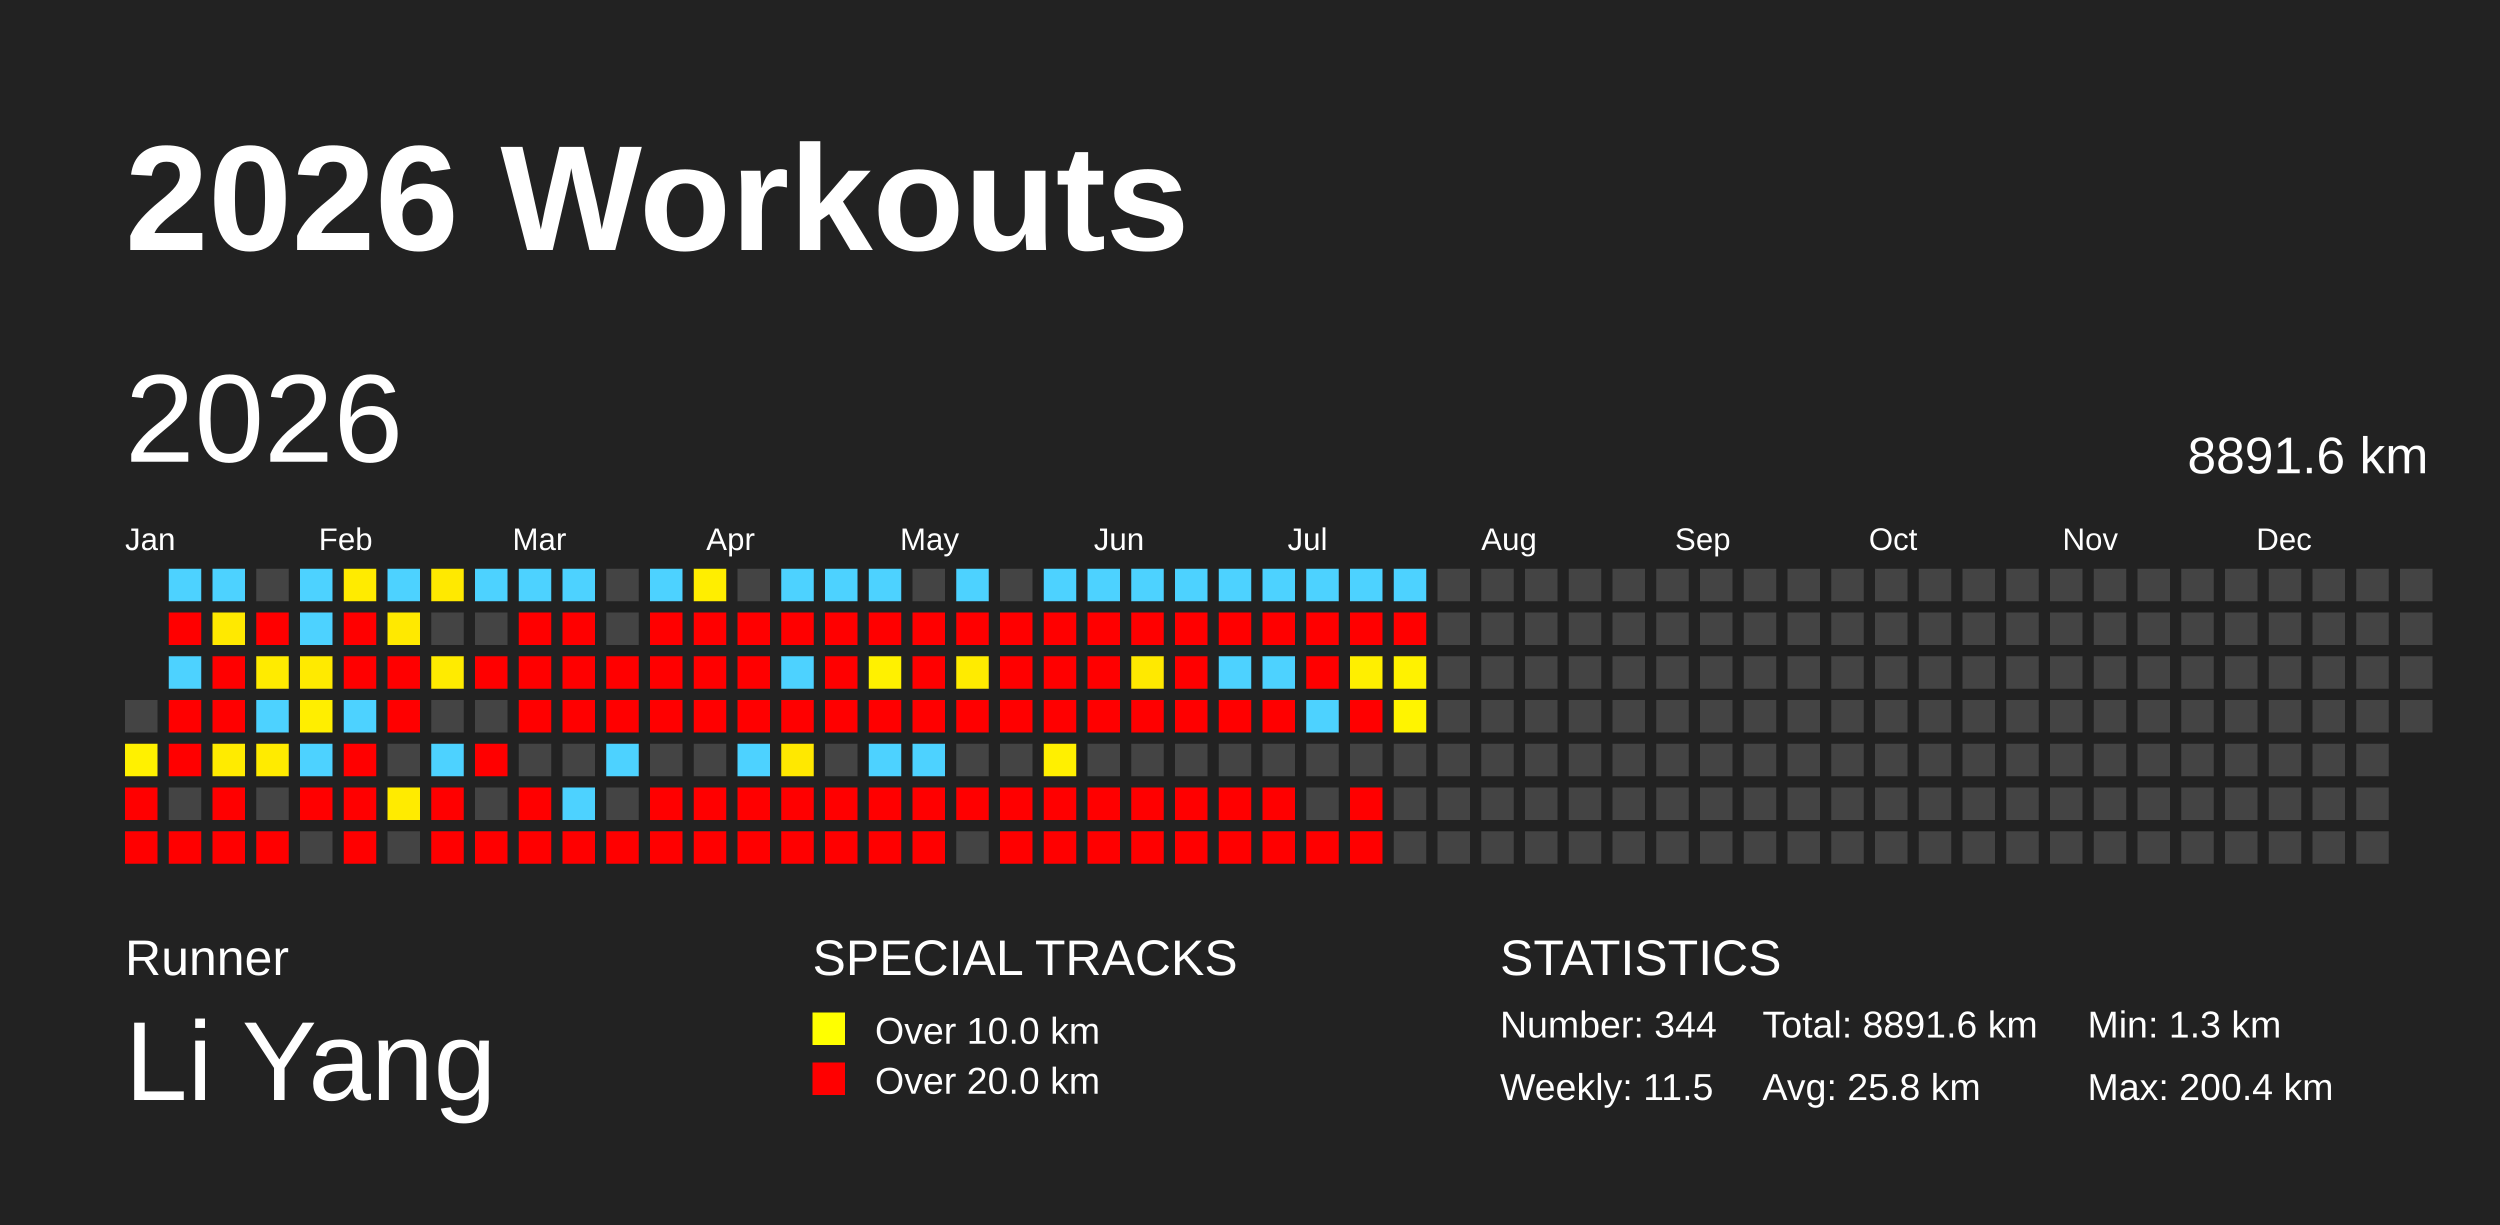
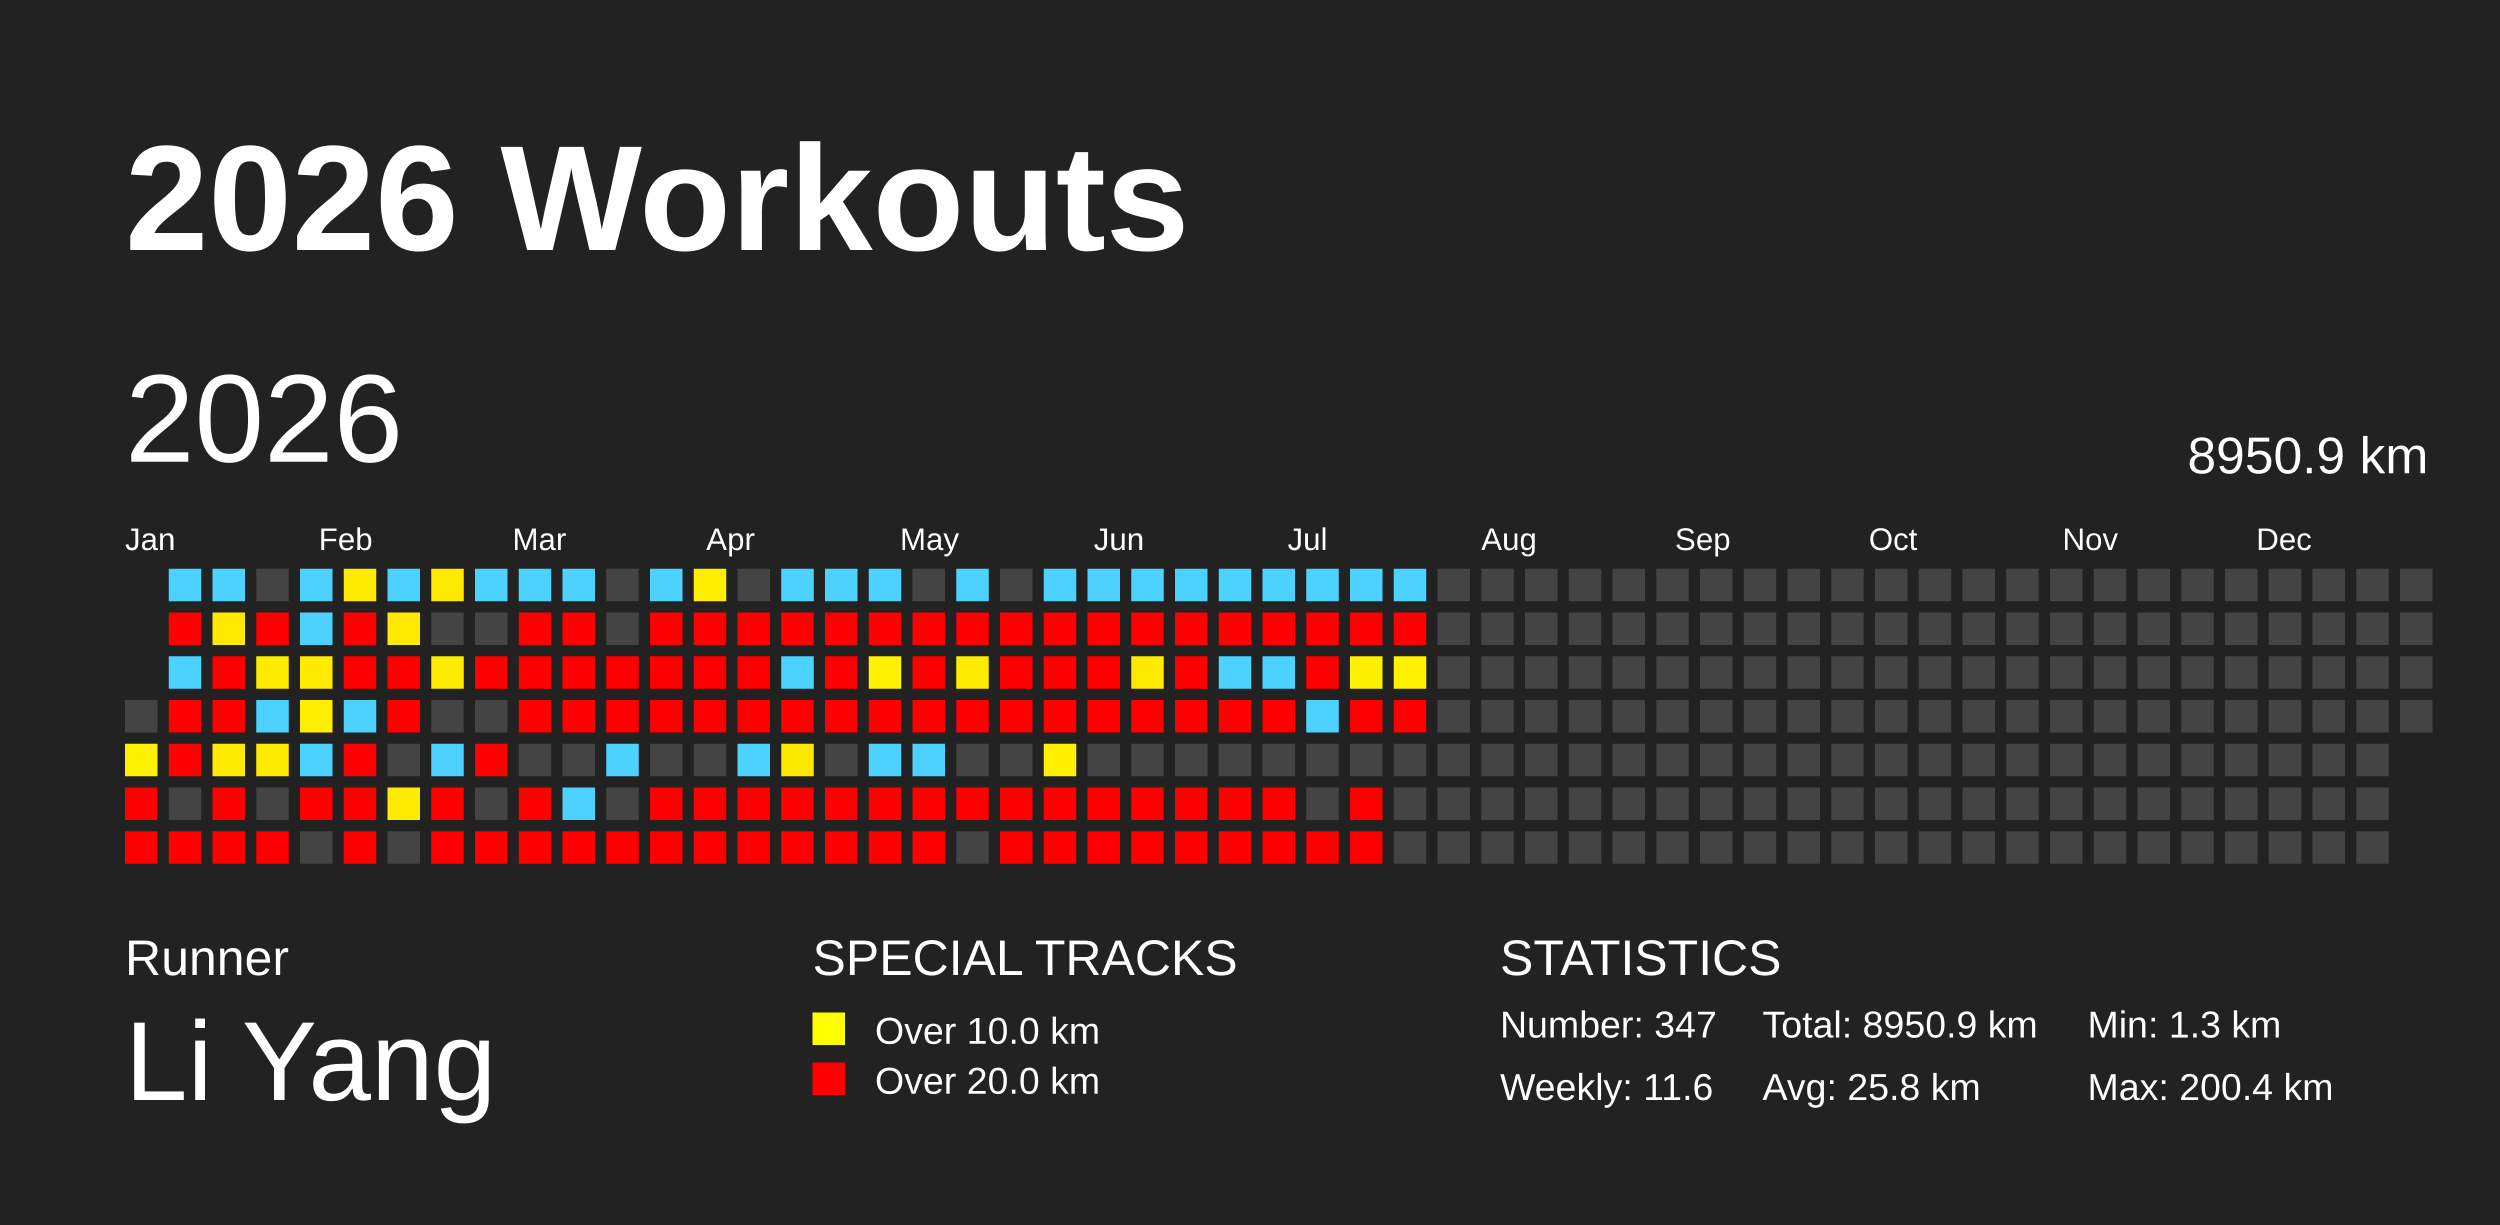
<svg xmlns="http://www.w3.org/2000/svg" baseProfile="full" height="98mm" version="1.1" viewBox="0,0,200,98" width="200mm">
  <defs />
  <rect fill="#222222" height="98" width="200" x="0" y="0" />
  <text fill="#FFFFFF" style="font-size:12px; font-family:Arial; font-weight:bold;" x="10" y="20">2026 Workouts</text>
  <text fill="#FFFFFF" style="font-size:4px; font-family:Arial" x="10" y="78">Runner</text>
  <text fill="#FFFFFF" style="font-size:9px; font-family:Arial" x="10" y="88">Li Yang</text>
  <text fill="#FFFFFF" style="font-size:4px; font-family:Arial" x="65" y="78">SPECIAL TRACKS</text>
  <rect fill="yellow" height="2.6" width="2.6" x="65" y="81" />
  <text fill="#FFFFFF" style="font-size:3px; font-family:Arial" x="70" y="83.5">Over 10.0 km</text>
  <rect fill="red" height="2.6" width="2.6" x="65" y="85" />
  <text fill="#FFFFFF" style="font-size:3px; font-family:Arial" x="70" y="87.5">Over 20.0 km</text>
  <text fill="#FFFFFF" style="font-size:4px; font-family:Arial" x="120" y="78">STATISTICS</text>
-   <text fill="#FFFFFF" style="font-size:3px; font-family:Arial" x="120" y="83">Number: 344</text>
-   <text fill="#FFFFFF" style="font-size:3px; font-family:Arial" x="120" y="88">Weekly: 11.5</text>
-   <text fill="#FFFFFF" style="font-size:3px; font-family:Arial" x="141" y="83">Total: 8891.6 km</text>
+   <text fill="#FFFFFF" style="font-size:3px; font-family:Arial" x="120" y="83">Number: 347</text>
+   <text fill="#FFFFFF" style="font-size:3px; font-family:Arial" x="120" y="88">Weekly: 11.6</text>
+   <text fill="#FFFFFF" style="font-size:3px; font-family:Arial" x="141" y="83">Total: 8950.9 km</text>
  <text fill="#FFFFFF" style="font-size:3px; font-family:Arial" x="141" y="88">Avg: 25.8 km</text>
  <text fill="#FFFFFF" style="font-size:3px; font-family:Arial" x="167" y="83">Min: 1.3 km</text>
  <text fill="#FFFFFF" style="font-size:3px; font-family:Arial" x="167" y="88">Max: 200.4 km</text>
  <text dominant-baseline="hanging" fill="#FFFFFF" style="font-size:10.0px; font-family:Arial;" x="10" y="30">2026</text>
-   <text dominant-baseline="hanging" fill="#FFFFFF" style="font-size:4.125px; font-family:Arial;" x="175" y="35">8891.6 km</text>
+   <text dominant-baseline="hanging" fill="#FFFFFF" style="font-size:4.125px; font-family:Arial;" x="175" y="35">8950.9 km</text>
  <text fill="#FFFFFF" style="font-size:2.5px; font-family:Arial" x="10.0" y="44">Jan</text>
  <text fill="#FFFFFF" style="font-size:2.5px; font-family:Arial" x="25.5" y="44">Feb</text>
  <text fill="#FFFFFF" style="font-size:2.5px; font-family:Arial" x="41.0" y="44">Mar</text>
  <text fill="#FFFFFF" style="font-size:2.5px; font-family:Arial" x="56.5" y="44">Apr</text>
  <text fill="#FFFFFF" style="font-size:2.5px; font-family:Arial" x="72.0" y="44">May</text>
  <text fill="#FFFFFF" style="font-size:2.5px; font-family:Arial" x="87.5" y="44">Jun</text>
  <text fill="#FFFFFF" style="font-size:2.5px; font-family:Arial" x="103.0" y="44">Jul</text>
  <text fill="#FFFFFF" style="font-size:2.5px; font-family:Arial" x="118.5" y="44">Aug</text>
  <text fill="#FFFFFF" style="font-size:2.5px; font-family:Arial" x="134.0" y="44">Sep</text>
  <text fill="#FFFFFF" style="font-size:2.5px; font-family:Arial" x="149.5" y="44">Oct</text>
  <text fill="#FFFFFF" style="font-size:2.5px; font-family:Arial" x="165.0" y="44">Nov</text>
  <text fill="#FFFFFF" style="font-size:2.5px; font-family:Arial" x="180.5" y="44">Dec</text>
  <rect fill="#444444" height="2.6" width="2.6" x="10.0" y="56.0" />
  <rect fill="#fff100" height="2.6" width="2.6" x="10.0" y="59.5" />
  <rect fill="red" height="2.6" width="2.6" x="10.0" y="63.0" />
  <rect fill="red" height="2.6" width="2.6" x="10.0" y="66.5" />
  <rect fill="#4dd2ff" height="2.6" width="2.6" x="13.5" y="45.5" />
  <rect fill="red" height="2.6" width="2.6" x="13.5" y="49.0" />
  <rect fill="#4dd2ff" height="2.6" width="2.6" x="13.5" y="52.5" />
  <rect fill="red" height="2.6" width="2.6" x="13.5" y="56.0" />
  <rect fill="red" height="2.6" width="2.6" x="13.5" y="59.5" />
  <rect fill="#444444" height="2.6" width="2.6" x="13.5" y="63.0" />
  <rect fill="red" height="2.6" width="2.6" x="13.5" y="66.5" />
  <rect fill="#4dd2ff" height="2.6" width="2.6" x="17.0" y="45.5" />
  <rect fill="#ffe900" height="2.6" width="2.6" x="17.0" y="49.0" />
  <rect fill="red" height="2.6" width="2.6" x="17.0" y="52.5" />
  <rect fill="red" height="2.6" width="2.6" x="17.0" y="56.0" />
  <rect fill="#ffeb00" height="2.6" width="2.6" x="17.0" y="59.5" />
  <rect fill="red" height="2.6" width="2.6" x="17.0" y="63.0" />
  <rect fill="red" height="2.6" width="2.6" x="17.0" y="66.5" />
  <rect fill="#444444" height="2.6" width="2.6" x="20.5" y="45.5" />
  <rect fill="red" height="2.6" width="2.6" x="20.5" y="49.0" />
  <rect fill="#ffeb00" height="2.6" width="2.6" x="20.5" y="52.5" />
  <rect fill="#4dd2ff" height="2.6" width="2.6" x="20.5" y="56.0" />
  <rect fill="#ffeb00" height="2.6" width="2.6" x="20.5" y="59.5" />
  <rect fill="#444444" height="2.6" width="2.6" x="20.5" y="63.0" />
  <rect fill="red" height="2.6" width="2.6" x="20.5" y="66.5" />
  <rect fill="#4dd2ff" height="2.6" width="2.6" x="24.0" y="45.5" />
  <rect fill="#4dd2ff" height="2.6" width="2.6" x="24.0" y="49.0" />
  <rect fill="#ffea00" height="2.6" width="2.6" x="24.0" y="52.5" />
  <rect fill="#ffee00" height="2.6" width="2.6" x="24.0" y="56.0" />
  <rect fill="#4dd2ff" height="2.6" width="2.6" x="24.0" y="59.5" />
  <rect fill="red" height="2.6" width="2.6" x="24.0" y="63.0" />
  <rect fill="#444444" height="2.6" width="2.6" x="24.0" y="66.5" />
  <rect fill="#ffeb00" height="2.6" width="2.6" x="27.5" y="45.5" />
  <rect fill="red" height="2.6" width="2.6" x="27.5" y="49.0" />
  <rect fill="red" height="2.6" width="2.6" x="27.5" y="52.5" />
  <rect fill="#4dd2ff" height="2.6" width="2.6" x="27.5" y="56.0" />
  <rect fill="red" height="2.6" width="2.6" x="27.5" y="59.5" />
  <rect fill="red" height="2.6" width="2.6" x="27.5" y="63.0" />
  <rect fill="red" height="2.6" width="2.6" x="27.5" y="66.5" />
  <rect fill="#4dd2ff" height="2.6" width="2.6" x="31.0" y="45.5" />
  <rect fill="#ffe900" height="2.6" width="2.6" x="31.0" y="49.0" />
  <rect fill="red" height="2.6" width="2.6" x="31.0" y="52.5" />
  <rect fill="red" height="2.6" width="2.6" x="31.0" y="56.0" />
  <rect fill="#444444" height="2.6" width="2.6" x="31.0" y="59.5" />
  <rect fill="#ffeb00" height="2.6" width="2.6" x="31.0" y="63.0" />
  <rect fill="#444444" height="2.6" width="2.6" x="31.0" y="66.5" />
  <rect fill="#ffe900" height="2.6" width="2.6" x="34.5" y="45.5" />
  <rect fill="#444444" height="2.6" width="2.6" x="34.5" y="49.0" />
  <rect fill="#ffeb00" height="2.6" width="2.6" x="34.5" y="52.5" />
  <rect fill="#444444" height="2.6" width="2.6" x="34.5" y="56.0" />
  <rect fill="#4dd2ff" height="2.6" width="2.6" x="34.5" y="59.5" />
  <rect fill="red" height="2.6" width="2.6" x="34.5" y="63.0" />
  <rect fill="red" height="2.6" width="2.6" x="34.5" y="66.5" />
  <rect fill="#4dd2ff" height="2.6" width="2.6" x="38.0" y="45.5" />
  <rect fill="#444444" height="2.6" width="2.6" x="38.0" y="49.0" />
  <rect fill="red" height="2.6" width="2.6" x="38.0" y="52.5" />
  <rect fill="#444444" height="2.6" width="2.6" x="38.0" y="56.0" />
  <rect fill="red" height="2.6" width="2.6" x="38.0" y="59.5" />
  <rect fill="#444444" height="2.6" width="2.6" x="38.0" y="63.0" />
  <rect fill="red" height="2.6" width="2.6" x="38.0" y="66.5" />
  <rect fill="#4dd2ff" height="2.6" width="2.6" x="41.5" y="45.5" />
  <rect fill="red" height="2.6" width="2.6" x="41.5" y="49.0" />
  <rect fill="red" height="2.6" width="2.6" x="41.5" y="52.5" />
  <rect fill="red" height="2.6" width="2.6" x="41.5" y="56.0" />
  <rect fill="#444444" height="2.6" width="2.6" x="41.5" y="59.5" />
  <rect fill="red" height="2.6" width="2.6" x="41.5" y="63.0" />
  <rect fill="red" height="2.6" width="2.6" x="41.5" y="66.5" />
  <rect fill="#4dd2ff" height="2.6" width="2.6" x="45.0" y="45.5" />
  <rect fill="red" height="2.6" width="2.6" x="45.0" y="49.0" />
  <rect fill="red" height="2.6" width="2.6" x="45.0" y="52.5" />
  <rect fill="red" height="2.6" width="2.6" x="45.0" y="56.0" />
  <rect fill="#444444" height="2.6" width="2.6" x="45.0" y="59.5" />
  <rect fill="#4dd2ff" height="2.6" width="2.6" x="45.0" y="63.0" />
  <rect fill="red" height="2.6" width="2.6" x="45.0" y="66.5" />
  <rect fill="#444444" height="2.6" width="2.6" x="48.5" y="45.5" />
  <rect fill="#444444" height="2.6" width="2.6" x="48.5" y="49.0" />
  <rect fill="red" height="2.6" width="2.6" x="48.5" y="52.5" />
  <rect fill="red" height="2.6" width="2.6" x="48.5" y="56.0" />
  <rect fill="#4dd2ff" height="2.6" width="2.6" x="48.5" y="59.5" />
  <rect fill="#444444" height="2.6" width="2.6" x="48.5" y="63.0" />
  <rect fill="red" height="2.6" width="2.6" x="48.5" y="66.5" />
  <rect fill="#4dd2ff" height="2.6" width="2.6" x="52.0" y="45.5" />
  <rect fill="red" height="2.6" width="2.6" x="52.0" y="49.0" />
  <rect fill="red" height="2.6" width="2.6" x="52.0" y="52.5" />
  <rect fill="red" height="2.6" width="2.6" x="52.0" y="56.0" />
  <rect fill="#444444" height="2.6" width="2.6" x="52.0" y="59.5" />
  <rect fill="red" height="2.6" width="2.6" x="52.0" y="63.0" />
  <rect fill="red" height="2.6" width="2.6" x="52.0" y="66.5" />
  <rect fill="#ffee00" height="2.6" width="2.6" x="55.5" y="45.5" />
  <rect fill="red" height="2.6" width="2.6" x="55.5" y="49.0" />
  <rect fill="red" height="2.6" width="2.6" x="55.5" y="52.5" />
  <rect fill="red" height="2.6" width="2.6" x="55.5" y="56.0" />
  <rect fill="#444444" height="2.6" width="2.6" x="55.5" y="59.5" />
  <rect fill="red" height="2.6" width="2.6" x="55.5" y="63.0" />
  <rect fill="red" height="2.6" width="2.6" x="55.5" y="66.5" />
  <rect fill="#444444" height="2.6" width="2.6" x="59.0" y="45.5" />
  <rect fill="red" height="2.6" width="2.6" x="59.0" y="49.0" />
  <rect fill="red" height="2.6" width="2.6" x="59.0" y="52.5" />
  <rect fill="red" height="2.6" width="2.6" x="59.0" y="56.0" />
  <rect fill="#4dd2ff" height="2.6" width="2.6" x="59.0" y="59.5" />
  <rect fill="red" height="2.6" width="2.6" x="59.0" y="63.0" />
  <rect fill="red" height="2.6" width="2.6" x="59.0" y="66.5" />
  <rect fill="#4dd2ff" height="2.6" width="2.6" x="62.5" y="45.5" />
  <rect fill="red" height="2.6" width="2.6" x="62.5" y="49.0" />
  <rect fill="#4dd2ff" height="2.6" width="2.6" x="62.5" y="52.5" />
  <rect fill="red" height="2.6" width="2.6" x="62.5" y="56.0" />
  <rect fill="#ffe800" height="2.6" width="2.6" x="62.5" y="59.5" />
  <rect fill="red" height="2.6" width="2.6" x="62.5" y="63.0" />
  <rect fill="red" height="2.6" width="2.6" x="62.5" y="66.5" />
  <rect fill="#4dd2ff" height="2.6" width="2.6" x="66.0" y="45.5" />
  <rect fill="red" height="2.6" width="2.6" x="66.0" y="49.0" />
  <rect fill="red" height="2.6" width="2.6" x="66.0" y="52.5" />
  <rect fill="red" height="2.6" width="2.6" x="66.0" y="56.0" />
  <rect fill="#444444" height="2.6" width="2.6" x="66.0" y="59.5" />
  <rect fill="red" height="2.6" width="2.6" x="66.0" y="63.0" />
  <rect fill="red" height="2.6" width="2.6" x="66.0" y="66.5" />
  <rect fill="#4dd2ff" height="2.6" width="2.6" x="69.5" y="45.5" />
  <rect fill="red" height="2.6" width="2.6" x="69.5" y="49.0" />
  <rect fill="#fff100" height="2.6" width="2.6" x="69.5" y="52.5" />
  <rect fill="red" height="2.6" width="2.6" x="69.5" y="56.0" />
  <rect fill="#4dd2ff" height="2.6" width="2.6" x="69.5" y="59.5" />
  <rect fill="red" height="2.6" width="2.6" x="69.5" y="63.0" />
  <rect fill="red" height="2.6" width="2.6" x="69.5" y="66.5" />
  <rect fill="#444444" height="2.6" width="2.6" x="73.0" y="45.5" />
  <rect fill="red" height="2.6" width="2.6" x="73.0" y="49.0" />
  <rect fill="red" height="2.6" width="2.6" x="73.0" y="52.5" />
  <rect fill="red" height="2.6" width="2.6" x="73.0" y="56.0" />
  <rect fill="#4dd2ff" height="2.6" width="2.6" x="73.0" y="59.5" />
  <rect fill="red" height="2.6" width="2.6" x="73.0" y="63.0" />
  <rect fill="red" height="2.6" width="2.6" x="73.0" y="66.5" />
  <rect fill="#4dd2ff" height="2.6" width="2.6" x="76.5" y="45.5" />
  <rect fill="red" height="2.6" width="2.6" x="76.5" y="49.0" />
  <rect fill="#ffeb00" height="2.6" width="2.6" x="76.5" y="52.5" />
  <rect fill="red" height="2.6" width="2.6" x="76.5" y="56.0" />
  <rect fill="#444444" height="2.6" width="2.6" x="76.5" y="59.5" />
  <rect fill="red" height="2.6" width="2.6" x="76.5" y="63.0" />
  <rect fill="#444444" height="2.6" width="2.6" x="76.5" y="66.5" />
  <rect fill="#444444" height="2.6" width="2.6" x="80.0" y="45.5" />
  <rect fill="red" height="2.6" width="2.6" x="80.0" y="49.0" />
  <rect fill="red" height="2.6" width="2.6" x="80.0" y="52.5" />
  <rect fill="red" height="2.6" width="2.6" x="80.0" y="56.0" />
  <rect fill="#444444" height="2.6" width="2.6" x="80.0" y="59.5" />
  <rect fill="red" height="2.6" width="2.6" x="80.0" y="63.0" />
  <rect fill="red" height="2.6" width="2.6" x="80.0" y="66.5" />
  <rect fill="#4dd2ff" height="2.6" width="2.6" x="83.5" y="45.5" />
  <rect fill="red" height="2.6" width="2.6" x="83.5" y="49.0" />
  <rect fill="red" height="2.6" width="2.6" x="83.5" y="52.5" />
  <rect fill="red" height="2.6" width="2.6" x="83.5" y="56.0" />
  <rect fill="#fff000" height="2.6" width="2.6" x="83.5" y="59.5" />
  <rect fill="red" height="2.6" width="2.6" x="83.5" y="63.0" />
  <rect fill="red" height="2.6" width="2.6" x="83.5" y="66.5" />
  <rect fill="#4dd2ff" height="2.6" width="2.6" x="87.0" y="45.5" />
  <rect fill="red" height="2.6" width="2.6" x="87.0" y="49.0" />
  <rect fill="red" height="2.6" width="2.6" x="87.0" y="52.5" />
  <rect fill="red" height="2.6" width="2.6" x="87.0" y="56.0" />
  <rect fill="#444444" height="2.6" width="2.6" x="87.0" y="59.5" />
  <rect fill="red" height="2.6" width="2.6" x="87.0" y="63.0" />
  <rect fill="red" height="2.6" width="2.6" x="87.0" y="66.5" />
  <rect fill="#4dd2ff" height="2.6" width="2.6" x="90.5" y="45.5" />
  <rect fill="red" height="2.6" width="2.6" x="90.5" y="49.0" />
  <rect fill="#ffe900" height="2.6" width="2.6" x="90.5" y="52.5" />
  <rect fill="red" height="2.6" width="2.6" x="90.5" y="56.0" />
  <rect fill="#444444" height="2.6" width="2.6" x="90.5" y="59.5" />
  <rect fill="red" height="2.6" width="2.6" x="90.5" y="63.0" />
  <rect fill="red" height="2.6" width="2.6" x="90.5" y="66.5" />
  <rect fill="#4dd2ff" height="2.6" width="2.6" x="94.0" y="45.5" />
  <rect fill="red" height="2.6" width="2.6" x="94.0" y="49.0" />
  <rect fill="red" height="2.6" width="2.6" x="94.0" y="52.5" />
  <rect fill="red" height="2.6" width="2.6" x="94.0" y="56.0" />
  <rect fill="#444444" height="2.6" width="2.6" x="94.0" y="59.5" />
  <rect fill="red" height="2.6" width="2.6" x="94.0" y="63.0" />
  <rect fill="red" height="2.6" width="2.6" x="94.0" y="66.5" />
  <rect fill="#4dd2ff" height="2.6" width="2.6" x="97.5" y="45.5" />
  <rect fill="red" height="2.6" width="2.6" x="97.5" y="49.0" />
  <rect fill="#4dd2ff" height="2.6" width="2.6" x="97.5" y="52.5" />
  <rect fill="red" height="2.6" width="2.6" x="97.5" y="56.0" />
  <rect fill="#444444" height="2.6" width="2.6" x="97.5" y="59.5" />
  <rect fill="red" height="2.6" width="2.6" x="97.5" y="63.0" />
  <rect fill="red" height="2.6" width="2.6" x="97.5" y="66.5" />
  <rect fill="#4dd2ff" height="2.6" width="2.6" x="101.0" y="45.5" />
  <rect fill="red" height="2.6" width="2.6" x="101.0" y="49.0" />
  <rect fill="#4dd2ff" height="2.6" width="2.6" x="101.0" y="52.5" />
  <rect fill="red" height="2.6" width="2.6" x="101.0" y="56.0" />
  <rect fill="#444444" height="2.6" width="2.6" x="101.0" y="59.5" />
  <rect fill="red" height="2.6" width="2.6" x="101.0" y="63.0" />
  <rect fill="red" height="2.6" width="2.6" x="101.0" y="66.5" />
  <rect fill="#4dd2ff" height="2.6" width="2.6" x="104.5" y="45.5" />
  <rect fill="red" height="2.6" width="2.6" x="104.5" y="49.0" />
  <rect fill="red" height="2.6" width="2.6" x="104.5" y="52.5" />
  <rect fill="#4dd2ff" height="2.6" width="2.6" x="104.5" y="56.0" />
  <rect fill="#444444" height="2.6" width="2.6" x="104.5" y="59.5" />
  <rect fill="#444444" height="2.6" width="2.6" x="104.5" y="63.0" />
  <rect fill="red" height="2.6" width="2.6" x="104.5" y="66.5" />
  <rect fill="#4dd2ff" height="2.6" width="2.6" x="108.0" y="45.5" />
  <rect fill="red" height="2.6" width="2.6" x="108.0" y="49.0" />
  <rect fill="#ffef00" height="2.6" width="2.6" x="108.0" y="52.5" />
  <rect fill="red" height="2.6" width="2.6" x="108.0" y="56.0" />
  <rect fill="#444444" height="2.6" width="2.6" x="108.0" y="59.5" />
  <rect fill="red" height="2.6" width="2.6" x="108.0" y="63.0" />
  <rect fill="red" height="2.6" width="2.6" x="108.0" y="66.5" />
  <rect fill="#4dd2ff" height="2.6" width="2.6" x="111.5" y="45.5" />
  <rect fill="red" height="2.6" width="2.6" x="111.5" y="49.0" />
  <rect fill="#fff200" height="2.6" width="2.6" x="111.5" y="52.5" />
-   <rect fill="#fff400" height="2.6" width="2.6" x="111.5" y="56.0" />
+   <rect fill="red" height="2.6" width="2.6" x="111.5" y="56.0" />
  <rect fill="#444444" height="2.6" width="2.6" x="111.5" y="59.5" />
  <rect fill="#444444" height="2.6" width="2.6" x="111.5" y="63.0" />
  <rect fill="#444444" height="2.6" width="2.6" x="111.5" y="66.5" />
  <rect fill="#444444" height="2.6" width="2.6" x="115.0" y="45.5" />
  <rect fill="#444444" height="2.6" width="2.6" x="115.0" y="49.0" />
  <rect fill="#444444" height="2.6" width="2.6" x="115.0" y="52.5" />
  <rect fill="#444444" height="2.6" width="2.6" x="115.0" y="56.0" />
  <rect fill="#444444" height="2.6" width="2.6" x="115.0" y="59.5" />
  <rect fill="#444444" height="2.6" width="2.6" x="115.0" y="63.0" />
  <rect fill="#444444" height="2.6" width="2.6" x="115.0" y="66.5" />
  <rect fill="#444444" height="2.6" width="2.6" x="118.5" y="45.5" />
  <rect fill="#444444" height="2.6" width="2.6" x="118.5" y="49.0" />
  <rect fill="#444444" height="2.6" width="2.6" x="118.5" y="52.5" />
  <rect fill="#444444" height="2.6" width="2.6" x="118.5" y="56.0" />
  <rect fill="#444444" height="2.6" width="2.6" x="118.5" y="59.5" />
  <rect fill="#444444" height="2.6" width="2.6" x="118.5" y="63.0" />
  <rect fill="#444444" height="2.6" width="2.6" x="118.5" y="66.5" />
  <rect fill="#444444" height="2.6" width="2.6" x="122.0" y="45.5" />
  <rect fill="#444444" height="2.6" width="2.6" x="122.0" y="49.0" />
  <rect fill="#444444" height="2.6" width="2.6" x="122.0" y="52.5" />
  <rect fill="#444444" height="2.6" width="2.6" x="122.0" y="56.0" />
  <rect fill="#444444" height="2.6" width="2.6" x="122.0" y="59.5" />
  <rect fill="#444444" height="2.6" width="2.6" x="122.0" y="63.0" />
  <rect fill="#444444" height="2.6" width="2.6" x="122.0" y="66.5" />
  <rect fill="#444444" height="2.6" width="2.6" x="125.5" y="45.5" />
  <rect fill="#444444" height="2.6" width="2.6" x="125.5" y="49.0" />
  <rect fill="#444444" height="2.6" width="2.6" x="125.5" y="52.5" />
  <rect fill="#444444" height="2.6" width="2.6" x="125.5" y="56.0" />
  <rect fill="#444444" height="2.6" width="2.6" x="125.5" y="59.5" />
  <rect fill="#444444" height="2.6" width="2.6" x="125.5" y="63.0" />
  <rect fill="#444444" height="2.6" width="2.6" x="125.5" y="66.5" />
  <rect fill="#444444" height="2.6" width="2.6" x="129.0" y="45.5" />
  <rect fill="#444444" height="2.6" width="2.6" x="129.0" y="49.0" />
  <rect fill="#444444" height="2.6" width="2.6" x="129.0" y="52.5" />
  <rect fill="#444444" height="2.6" width="2.6" x="129.0" y="56.0" />
  <rect fill="#444444" height="2.6" width="2.6" x="129.0" y="59.5" />
  <rect fill="#444444" height="2.6" width="2.6" x="129.0" y="63.0" />
  <rect fill="#444444" height="2.6" width="2.6" x="129.0" y="66.5" />
  <rect fill="#444444" height="2.6" width="2.6" x="132.5" y="45.5" />
  <rect fill="#444444" height="2.6" width="2.6" x="132.5" y="49.0" />
  <rect fill="#444444" height="2.6" width="2.6" x="132.5" y="52.5" />
  <rect fill="#444444" height="2.6" width="2.6" x="132.5" y="56.0" />
  <rect fill="#444444" height="2.6" width="2.6" x="132.5" y="59.5" />
  <rect fill="#444444" height="2.6" width="2.6" x="132.5" y="63.0" />
  <rect fill="#444444" height="2.6" width="2.6" x="132.5" y="66.5" />
  <rect fill="#444444" height="2.6" width="2.6" x="136.0" y="45.5" />
  <rect fill="#444444" height="2.6" width="2.6" x="136.0" y="49.0" />
  <rect fill="#444444" height="2.6" width="2.6" x="136.0" y="52.5" />
  <rect fill="#444444" height="2.6" width="2.6" x="136.0" y="56.0" />
  <rect fill="#444444" height="2.6" width="2.6" x="136.0" y="59.5" />
  <rect fill="#444444" height="2.6" width="2.6" x="136.0" y="63.0" />
  <rect fill="#444444" height="2.6" width="2.6" x="136.0" y="66.5" />
  <rect fill="#444444" height="2.6" width="2.6" x="139.5" y="45.5" />
  <rect fill="#444444" height="2.6" width="2.6" x="139.5" y="49.0" />
  <rect fill="#444444" height="2.6" width="2.6" x="139.5" y="52.5" />
  <rect fill="#444444" height="2.6" width="2.6" x="139.5" y="56.0" />
  <rect fill="#444444" height="2.6" width="2.6" x="139.5" y="59.5" />
  <rect fill="#444444" height="2.6" width="2.6" x="139.5" y="63.0" />
  <rect fill="#444444" height="2.6" width="2.6" x="139.5" y="66.5" />
  <rect fill="#444444" height="2.6" width="2.6" x="143.0" y="45.5" />
  <rect fill="#444444" height="2.6" width="2.6" x="143.0" y="49.0" />
  <rect fill="#444444" height="2.6" width="2.6" x="143.0" y="52.5" />
  <rect fill="#444444" height="2.6" width="2.6" x="143.0" y="56.0" />
  <rect fill="#444444" height="2.6" width="2.6" x="143.0" y="59.5" />
  <rect fill="#444444" height="2.6" width="2.6" x="143.0" y="63.0" />
  <rect fill="#444444" height="2.6" width="2.6" x="143.0" y="66.5" />
  <rect fill="#444444" height="2.6" width="2.6" x="146.5" y="45.5" />
  <rect fill="#444444" height="2.6" width="2.6" x="146.5" y="49.0" />
  <rect fill="#444444" height="2.6" width="2.6" x="146.5" y="52.5" />
  <rect fill="#444444" height="2.6" width="2.6" x="146.5" y="56.0" />
  <rect fill="#444444" height="2.6" width="2.6" x="146.5" y="59.5" />
  <rect fill="#444444" height="2.6" width="2.6" x="146.5" y="63.0" />
  <rect fill="#444444" height="2.6" width="2.6" x="146.5" y="66.5" />
  <rect fill="#444444" height="2.6" width="2.6" x="150.0" y="45.5" />
  <rect fill="#444444" height="2.6" width="2.6" x="150.0" y="49.0" />
  <rect fill="#444444" height="2.6" width="2.6" x="150.0" y="52.5" />
  <rect fill="#444444" height="2.6" width="2.6" x="150.0" y="56.0" />
  <rect fill="#444444" height="2.6" width="2.6" x="150.0" y="59.5" />
  <rect fill="#444444" height="2.6" width="2.6" x="150.0" y="63.0" />
  <rect fill="#444444" height="2.6" width="2.6" x="150.0" y="66.5" />
  <rect fill="#444444" height="2.6" width="2.6" x="153.5" y="45.5" />
  <rect fill="#444444" height="2.6" width="2.6" x="153.5" y="49.0" />
  <rect fill="#444444" height="2.6" width="2.6" x="153.5" y="52.5" />
  <rect fill="#444444" height="2.6" width="2.6" x="153.5" y="56.0" />
  <rect fill="#444444" height="2.6" width="2.6" x="153.5" y="59.5" />
  <rect fill="#444444" height="2.6" width="2.6" x="153.5" y="63.0" />
  <rect fill="#444444" height="2.6" width="2.6" x="153.5" y="66.5" />
  <rect fill="#444444" height="2.6" width="2.6" x="157.0" y="45.5" />
  <rect fill="#444444" height="2.6" width="2.6" x="157.0" y="49.0" />
  <rect fill="#444444" height="2.6" width="2.6" x="157.0" y="52.5" />
  <rect fill="#444444" height="2.6" width="2.6" x="157.0" y="56.0" />
  <rect fill="#444444" height="2.6" width="2.6" x="157.0" y="59.5" />
  <rect fill="#444444" height="2.6" width="2.6" x="157.0" y="63.0" />
  <rect fill="#444444" height="2.6" width="2.6" x="157.0" y="66.5" />
  <rect fill="#444444" height="2.6" width="2.6" x="160.5" y="45.5" />
  <rect fill="#444444" height="2.6" width="2.6" x="160.5" y="49.0" />
  <rect fill="#444444" height="2.6" width="2.6" x="160.5" y="52.5" />
  <rect fill="#444444" height="2.6" width="2.6" x="160.5" y="56.0" />
  <rect fill="#444444" height="2.6" width="2.6" x="160.5" y="59.5" />
  <rect fill="#444444" height="2.6" width="2.6" x="160.5" y="63.0" />
  <rect fill="#444444" height="2.6" width="2.6" x="160.5" y="66.5" />
  <rect fill="#444444" height="2.6" width="2.6" x="164.0" y="45.5" />
  <rect fill="#444444" height="2.6" width="2.6" x="164.0" y="49.0" />
  <rect fill="#444444" height="2.6" width="2.6" x="164.0" y="52.5" />
  <rect fill="#444444" height="2.6" width="2.6" x="164.0" y="56.0" />
  <rect fill="#444444" height="2.6" width="2.6" x="164.0" y="59.5" />
  <rect fill="#444444" height="2.6" width="2.6" x="164.0" y="63.0" />
  <rect fill="#444444" height="2.6" width="2.6" x="164.0" y="66.5" />
  <rect fill="#444444" height="2.6" width="2.6" x="167.5" y="45.5" />
  <rect fill="#444444" height="2.6" width="2.6" x="167.5" y="49.0" />
  <rect fill="#444444" height="2.6" width="2.6" x="167.5" y="52.5" />
  <rect fill="#444444" height="2.6" width="2.6" x="167.5" y="56.0" />
  <rect fill="#444444" height="2.6" width="2.6" x="167.5" y="59.5" />
  <rect fill="#444444" height="2.6" width="2.6" x="167.5" y="63.0" />
  <rect fill="#444444" height="2.6" width="2.6" x="167.5" y="66.5" />
  <rect fill="#444444" height="2.6" width="2.6" x="171.0" y="45.5" />
  <rect fill="#444444" height="2.6" width="2.6" x="171.0" y="49.0" />
  <rect fill="#444444" height="2.6" width="2.6" x="171.0" y="52.5" />
  <rect fill="#444444" height="2.6" width="2.6" x="171.0" y="56.0" />
  <rect fill="#444444" height="2.6" width="2.6" x="171.0" y="59.5" />
  <rect fill="#444444" height="2.6" width="2.6" x="171.0" y="63.0" />
  <rect fill="#444444" height="2.6" width="2.6" x="171.0" y="66.5" />
  <rect fill="#444444" height="2.6" width="2.6" x="174.5" y="45.5" />
  <rect fill="#444444" height="2.6" width="2.6" x="174.5" y="49.0" />
  <rect fill="#444444" height="2.6" width="2.6" x="174.5" y="52.5" />
  <rect fill="#444444" height="2.6" width="2.6" x="174.5" y="56.0" />
  <rect fill="#444444" height="2.6" width="2.6" x="174.5" y="59.5" />
  <rect fill="#444444" height="2.6" width="2.6" x="174.5" y="63.0" />
  <rect fill="#444444" height="2.6" width="2.6" x="174.5" y="66.5" />
  <rect fill="#444444" height="2.6" width="2.6" x="178.0" y="45.5" />
  <rect fill="#444444" height="2.6" width="2.6" x="178.0" y="49.0" />
  <rect fill="#444444" height="2.6" width="2.6" x="178.0" y="52.5" />
  <rect fill="#444444" height="2.6" width="2.6" x="178.0" y="56.0" />
  <rect fill="#444444" height="2.6" width="2.6" x="178.0" y="59.5" />
  <rect fill="#444444" height="2.6" width="2.6" x="178.0" y="63.0" />
  <rect fill="#444444" height="2.6" width="2.6" x="178.0" y="66.5" />
  <rect fill="#444444" height="2.6" width="2.6" x="181.5" y="45.5" />
  <rect fill="#444444" height="2.6" width="2.6" x="181.5" y="49.0" />
  <rect fill="#444444" height="2.6" width="2.6" x="181.5" y="52.5" />
  <rect fill="#444444" height="2.6" width="2.6" x="181.5" y="56.0" />
  <rect fill="#444444" height="2.6" width="2.6" x="181.5" y="59.5" />
  <rect fill="#444444" height="2.6" width="2.6" x="181.5" y="63.0" />
  <rect fill="#444444" height="2.6" width="2.6" x="181.5" y="66.5" />
  <rect fill="#444444" height="2.6" width="2.6" x="185.0" y="45.5" />
  <rect fill="#444444" height="2.6" width="2.6" x="185.0" y="49.0" />
  <rect fill="#444444" height="2.6" width="2.6" x="185.0" y="52.5" />
  <rect fill="#444444" height="2.6" width="2.6" x="185.0" y="56.0" />
  <rect fill="#444444" height="2.6" width="2.6" x="185.0" y="59.5" />
  <rect fill="#444444" height="2.6" width="2.6" x="185.0" y="63.0" />
  <rect fill="#444444" height="2.6" width="2.6" x="185.0" y="66.5" />
  <rect fill="#444444" height="2.6" width="2.6" x="188.5" y="45.5" />
  <rect fill="#444444" height="2.6" width="2.6" x="188.5" y="49.0" />
  <rect fill="#444444" height="2.6" width="2.6" x="188.5" y="52.5" />
  <rect fill="#444444" height="2.6" width="2.6" x="188.5" y="56.0" />
  <rect fill="#444444" height="2.6" width="2.6" x="188.5" y="59.5" />
  <rect fill="#444444" height="2.6" width="2.6" x="188.5" y="63.0" />
  <rect fill="#444444" height="2.6" width="2.6" x="188.5" y="66.5" />
  <rect fill="#444444" height="2.6" width="2.6" x="192.0" y="45.5" />
  <rect fill="#444444" height="2.6" width="2.6" x="192.0" y="49.0" />
  <rect fill="#444444" height="2.6" width="2.6" x="192.0" y="52.5" />
  <rect fill="#444444" height="2.6" width="2.6" x="192.0" y="56.0" />
</svg>
